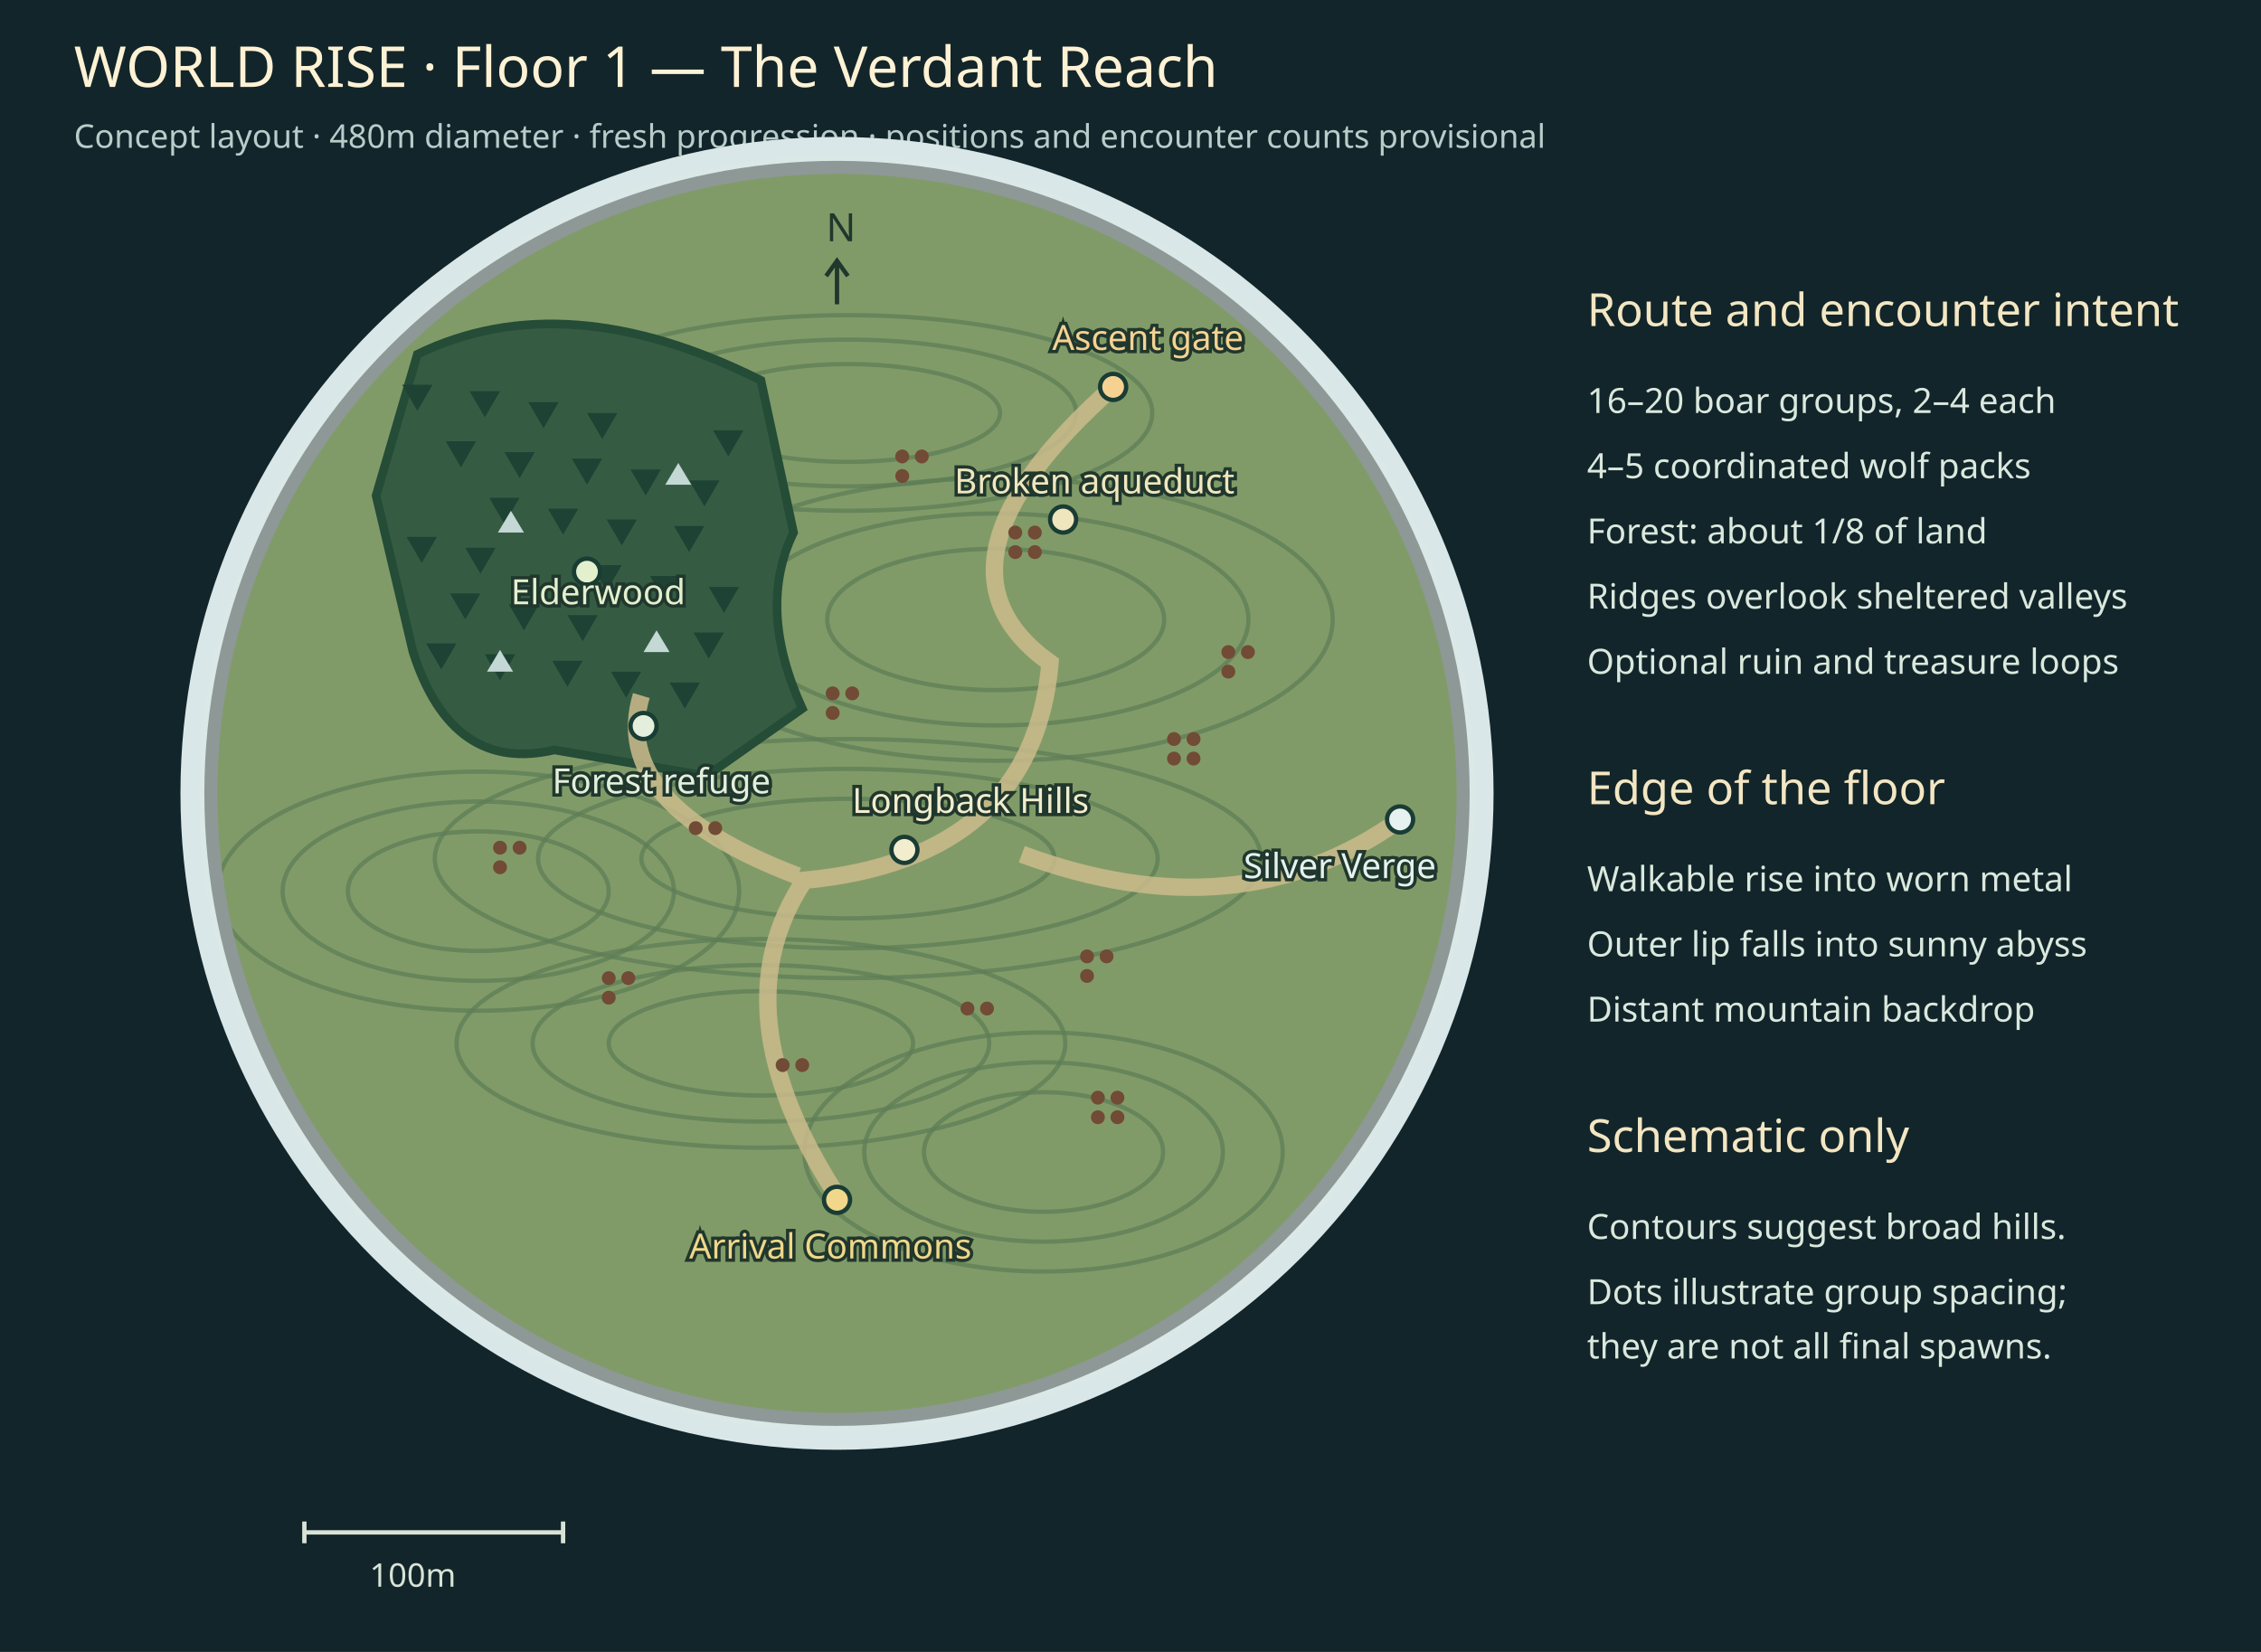
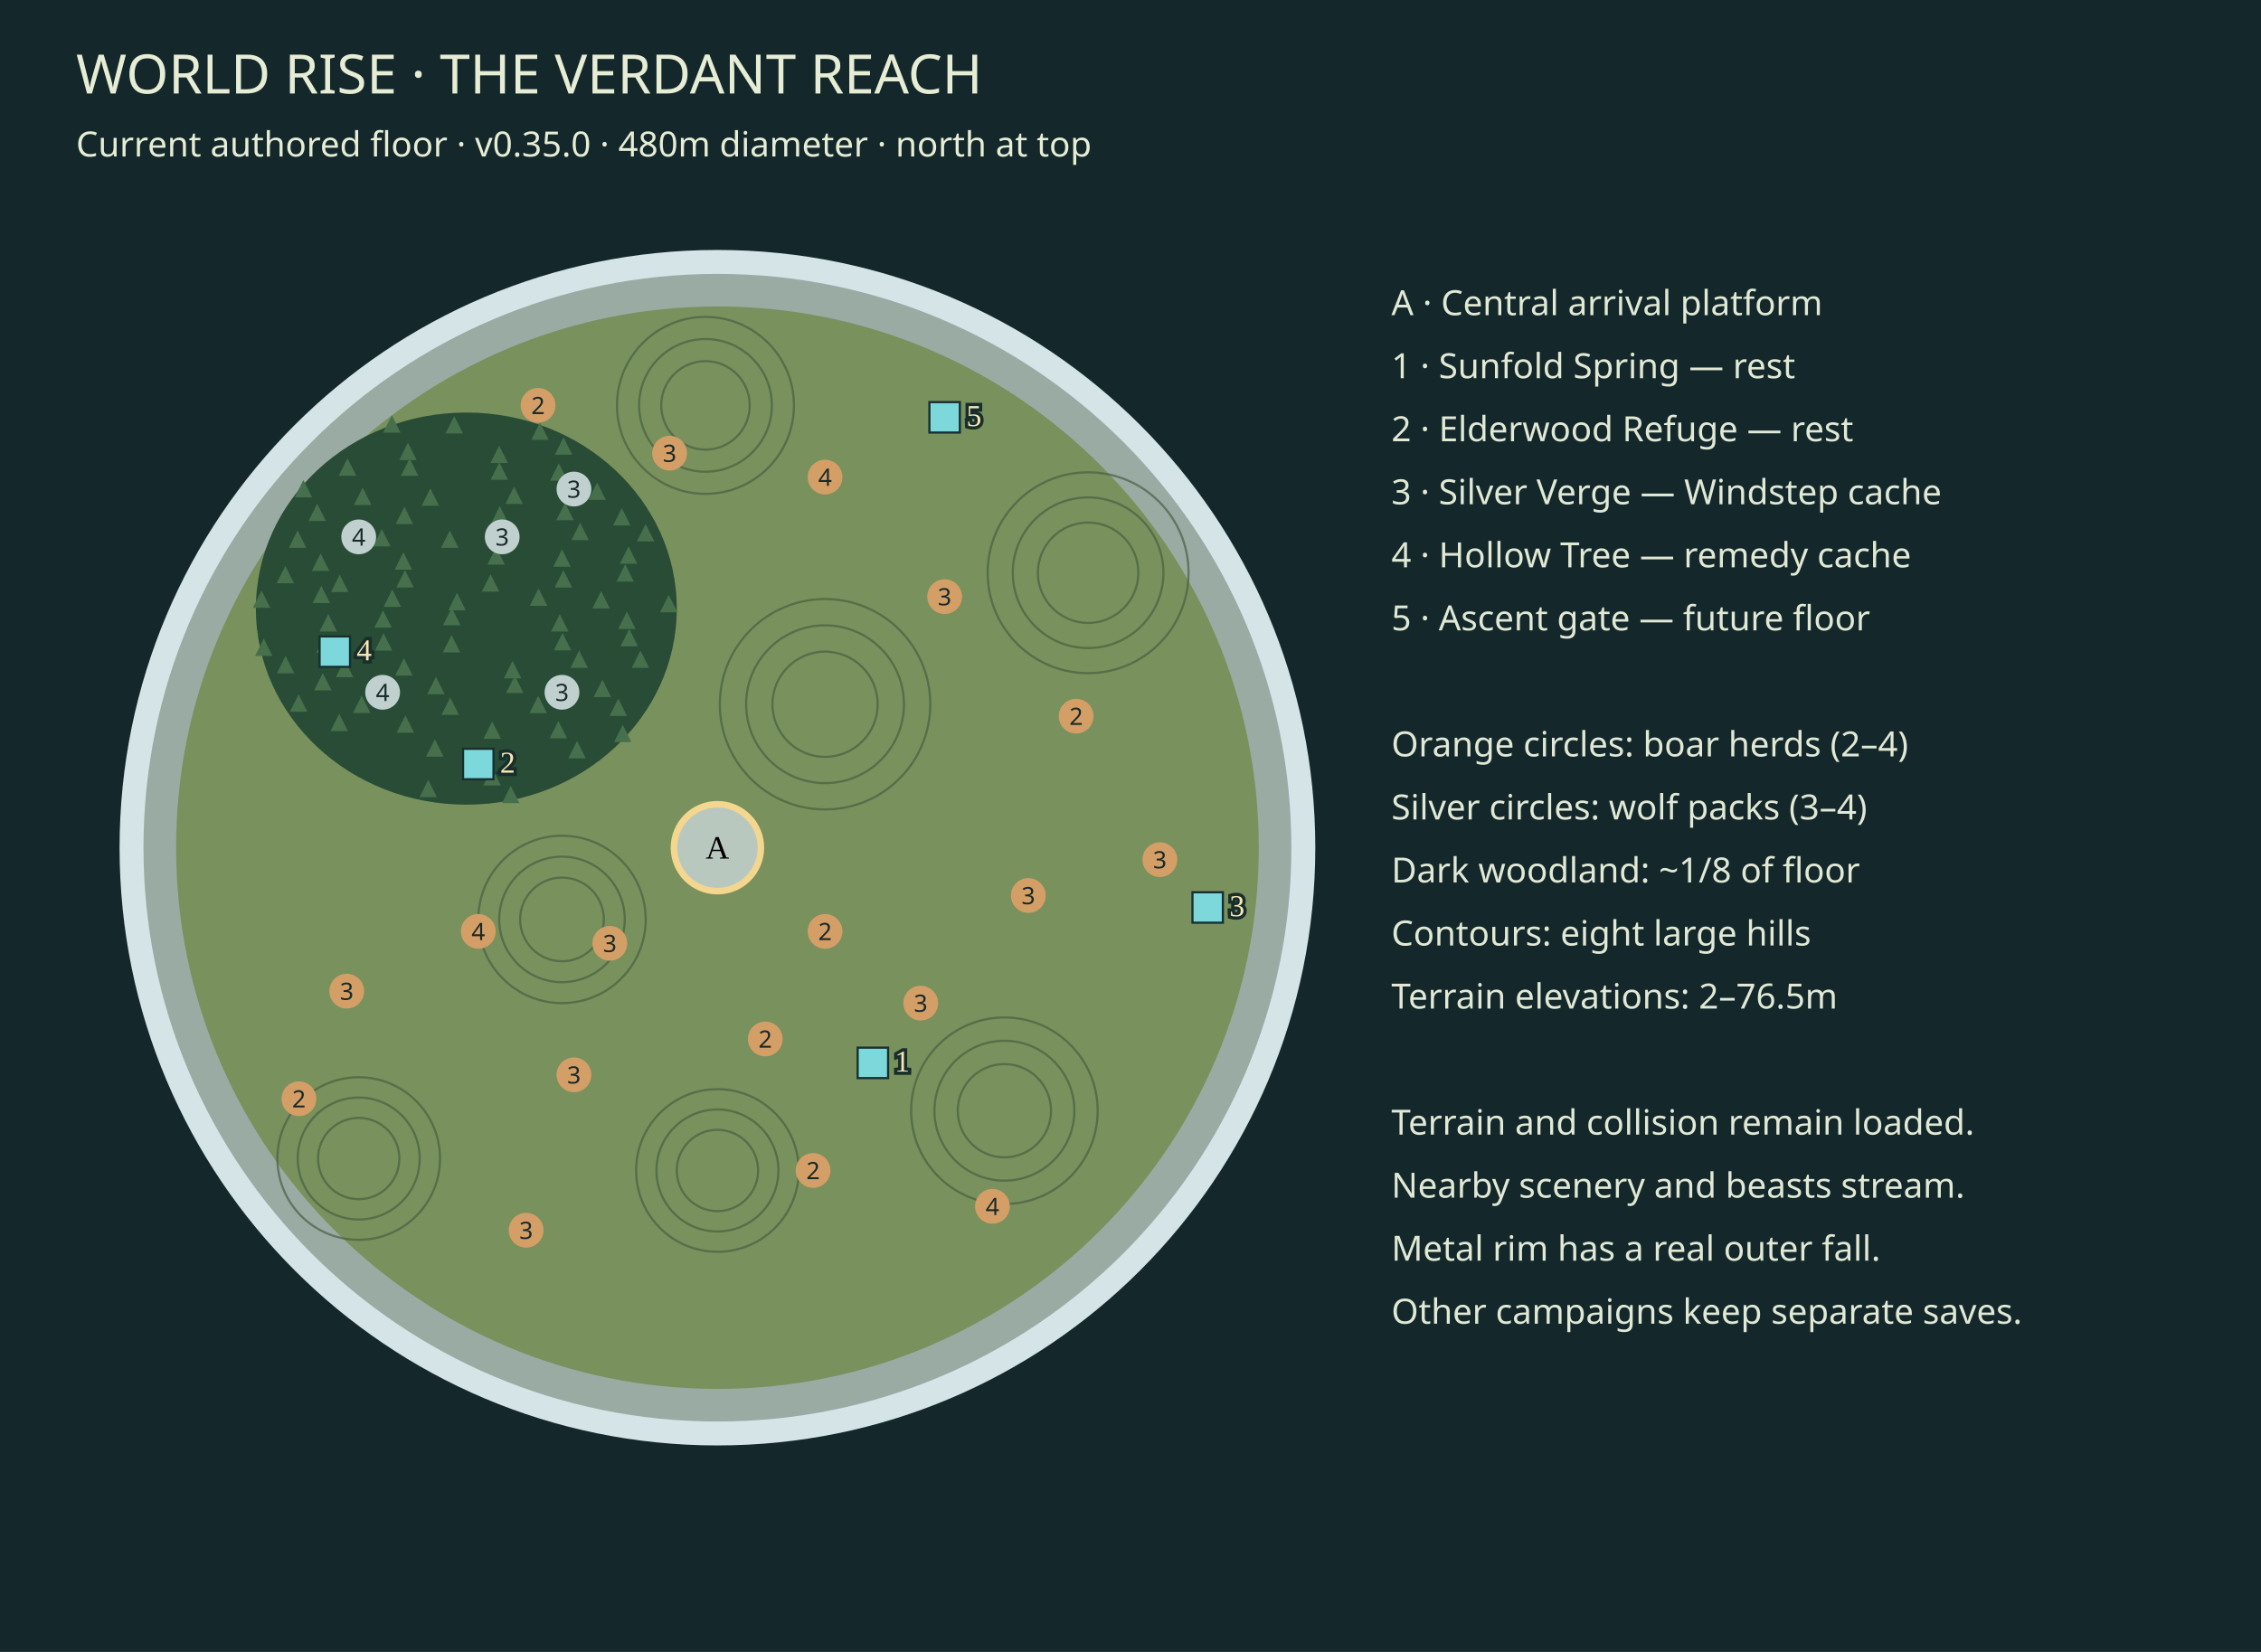
<svg xmlns="http://www.w3.org/2000/svg" viewBox="0 0 1040 760">
-   <defs>
-     <clipPath id="disk">
-       <circle cx="385" cy="365" r="285" />
-     </clipPath>
-     <radialGradient id="sky">
-       <stop stop-color="#fbf7d5" />
-       <stop offset="1" stop-color="#d9e7e8" />
-     </radialGradient>
-   </defs>
-   <rect width="1040" height="760" fill="#12252a" />
-   <text x="34" y="40" fill="#fff2d4" font-size="26" font-family="sans-serif">WORLD RISE · Floor 1 — The Verdant Reach</text>
-   <text x="34" y="68" fill="#b9ccca" font-size="15" font-family="sans-serif">Concept layout · 480m diameter · fresh progression · positions and encounter counts provisional</text>
-   <circle cx="385" cy="365" r="302" fill="url(#sky)" />
-   <circle cx="385" cy="365" r="291" fill="#8e9897" />
-   <circle cx="385" cy="365" r="285" fill="#819b68" />
-   <g clip-path="url(#disk)">
-     <ellipse cx="390" cy="395" rx="190" ry="55" fill="none" stroke="#5c7c55" stroke-width="2" opacity=".7" />
-     <ellipse cx="390" cy="395" rx="142.5" ry="41.25" fill="none" stroke="#5c7c55" stroke-width="2" opacity=".7" />
-     <ellipse cx="390" cy="395" rx="95.0" ry="27.5" fill="none" stroke="#5c7c55" stroke-width="2" opacity=".7" />
-     <ellipse cx="458" cy="285" rx="155" ry="65" fill="none" stroke="#5c7c55" stroke-width="2" opacity=".7" />
-     <ellipse cx="458" cy="285" rx="116.25" ry="48.75" fill="none" stroke="#5c7c55" stroke-width="2" opacity=".7" />
-     <ellipse cx="458" cy="285" rx="77.5" ry="32.5" fill="none" stroke="#5c7c55" stroke-width="2" opacity=".7" />
-     <ellipse cx="350" cy="480" rx="140" ry="48" fill="none" stroke="#5c7c55" stroke-width="2" opacity=".7" />
-     <ellipse cx="350" cy="480" rx="105.0" ry="36.0" fill="none" stroke="#5c7c55" stroke-width="2" opacity=".7" />
-     <ellipse cx="350" cy="480" rx="70.0" ry="24.0" fill="none" stroke="#5c7c55" stroke-width="2" opacity=".7" />
-     <ellipse cx="480" cy="530" rx="110" ry="55" fill="none" stroke="#5c7c55" stroke-width="2" opacity=".7" />
-     <ellipse cx="480" cy="530" rx="82.5" ry="41.25" fill="none" stroke="#5c7c55" stroke-width="2" opacity=".7" />
-     <ellipse cx="480" cy="530" rx="55.0" ry="27.5" fill="none" stroke="#5c7c55" stroke-width="2" opacity=".7" />
-     <ellipse cx="390" cy="190" rx="140" ry="45" fill="none" stroke="#5c7c55" stroke-width="2" opacity=".7" />
-     <ellipse cx="390" cy="190" rx="105.0" ry="33.75" fill="none" stroke="#5c7c55" stroke-width="2" opacity=".7" />
-     <ellipse cx="390" cy="190" rx="70.0" ry="22.5" fill="none" stroke="#5c7c55" stroke-width="2" opacity=".7" />
-     <ellipse cx="220" cy="410" rx="120" ry="55" fill="none" stroke="#5c7c55" stroke-width="2" opacity=".7" />
-     <ellipse cx="220" cy="410" rx="90.0" ry="41.25" fill="none" stroke="#5c7c55" stroke-width="2" opacity=".7" />
-     <ellipse cx="220" cy="410" rx="60.0" ry="27.5" fill="none" stroke="#5c7c55" stroke-width="2" opacity=".7" />
-     <path d="M192 163 Q260 130 350 175 L365 245 Q348 280 369 326 L325 357 255 345 Q208 356 190 300 L173 228 Z" fill="#355c43" stroke="#244c37" stroke-width="4" />
-     <path d="M192 189 l-7 -12 h14 Z" fill="#1e4234" />
-     <path d="M239 220 l-7 -12 h14 Z" fill="#1e4234" />
-     <path d="M286 251 l-7 -12 h14 Z" fill="#1e4234" />
-     <path d="M333 282 l-7 -12 h14 Z" fill="#1e4234" />
-     <path d="M230 313 l-7 -12 h14 Z" fill="#1e4234" />
-     <path d="M277 202 l-7 -12 h14 Z" fill="#1e4234" />
-     <path d="M324 233 l-7 -12 h14 Z" fill="#1e4234" />
-     <path d="M221 264 l-7 -12 h14 Z" fill="#1e4234" />
-     <path d="M268 295 l-7 -12 h14 Z" fill="#1e4234" />
-     <path d="M315 326 l-7 -12 h14 Z" fill="#1e4234" />
-     <path d="M212 215 l-7 -12 h14 Z" fill="#1e4234" />
-     <path d="M259 246 l-7 -12 h14 Z" fill="#1e4234" />
-     <path d="M306 277 l-7 -12 h14 Z" fill="#1e4234" />
-     <path d="M203 308 l-7 -12 h14 Z" fill="#1e4234" />
-     <path d="M250 197 l-7 -12 h14 Z" fill="#1e4234" />
-     <path d="M297 228 l-7 -12 h14 Z" fill="#1e4234" />
-     <path d="M194 259 l-7 -12 h14 Z" fill="#1e4234" />
-     <path d="M241 290 l-7 -12 h14 Z" fill="#1e4234" />
-     <path d="M288 321 l-7 -12 h14 Z" fill="#1e4234" />
-     <path d="M335 210 l-7 -12 h14 Z" fill="#1e4234" />
-     <path d="M232 241 l-7 -12 h14 Z" fill="#1e4234" />
-     <path d="M279 272 l-7 -12 h14 Z" fill="#1e4234" />
-     <path d="M326 303 l-7 -12 h14 Z" fill="#1e4234" />
-     <path d="M223 192 l-7 -12 h14 Z" fill="#1e4234" />
-     <path d="M270 223 l-7 -12 h14 Z" fill="#1e4234" />
-     <path d="M317 254 l-7 -12 h14 Z" fill="#1e4234" />
-     <path d="M214 285 l-7 -12 h14 Z" fill="#1e4234" />
-     <path d="M261 316 l-7 -12 h14 Z" fill="#1e4234" />
-     <path d="M385 550 Q330 465 370 405 Q475 395 483 305 Q420 260 512 178 M367 403 Q280 370 295 320 M470 393 Q570 430 644 377" fill="none" stroke="#cbbb8c" stroke-width="8" opacity=".85" />
-     <circle cx="360" cy="490" r="3.2" fill="#714b35" />
-     <circle cx="369" cy="490" r="3.2" fill="#714b35" />
-     <circle cx="445" cy="464" r="3.2" fill="#714b35" />
-     <circle cx="454" cy="464" r="3.2" fill="#714b35" />
-     <circle cx="280" cy="450" r="3.2" fill="#714b35" />
-     <circle cx="289" cy="450" r="3.2" fill="#714b35" />
-     <circle cx="280" cy="459" r="3.2" fill="#714b35" />
-     <circle cx="500" cy="440" r="3.2" fill="#714b35" />
-     <circle cx="509" cy="440" r="3.2" fill="#714b35" />
-     <circle cx="500" cy="449" r="3.2" fill="#714b35" />
-     <circle cx="540" cy="340" r="3.2" fill="#714b35" />
-     <circle cx="549" cy="340" r="3.2" fill="#714b35" />
-     <circle cx="540" cy="349" r="3.2" fill="#714b35" />
-     <circle cx="549" cy="349" r="3.2" fill="#714b35" />
-     <circle cx="383" cy="319" r="3.2" fill="#714b35" />
-     <circle cx="392" cy="319" r="3.2" fill="#714b35" />
-     <circle cx="383" cy="328" r="3.2" fill="#714b35" />
-     <circle cx="467" cy="245" r="3.2" fill="#714b35" />
-     <circle cx="476" cy="245" r="3.2" fill="#714b35" />
-     <circle cx="467" cy="254" r="3.2" fill="#714b35" />
-     <circle cx="476" cy="254" r="3.2" fill="#714b35" />
-     <circle cx="320" cy="381" r="3.2" fill="#714b35" />
-     <circle cx="329" cy="381" r="3.2" fill="#714b35" />
-     <circle cx="565" cy="300" r="3.2" fill="#714b35" />
-     <circle cx="574" cy="300" r="3.2" fill="#714b35" />
-     <circle cx="565" cy="309" r="3.2" fill="#714b35" />
-     <circle cx="415" cy="210" r="3.2" fill="#714b35" />
-     <circle cx="424" cy="210" r="3.2" fill="#714b35" />
-     <circle cx="415" cy="219" r="3.2" fill="#714b35" />
-     <circle cx="230" cy="390" r="3.2" fill="#714b35" />
-     <circle cx="239" cy="390" r="3.2" fill="#714b35" />
-     <circle cx="230" cy="399" r="3.2" fill="#714b35" />
-     <circle cx="505" cy="505" r="3.2" fill="#714b35" />
-     <circle cx="514" cy="505" r="3.2" fill="#714b35" />
-     <circle cx="505" cy="514" r="3.2" fill="#714b35" />
-     <circle cx="514" cy="514" r="3.2" fill="#714b35" />
-     <path d="M235 235 l6 10 h-12 Z" fill="#c4d8d6" />
-     <path d="M312 213 l6 10 h-12 Z" fill="#c4d8d6" />
-     <path d="M302 290 l6 10 h-12 Z" fill="#c4d8d6" />
-     <path d="M230 299 l6 10 h-12 Z" fill="#c4d8d6" />
+   <rect width="1040" height="760" fill="#14282c" />
+   <g font-family="sans-serif" fill="#e7edd5">
+     <text x="35" y="43" font-size="25">WORLD RISE · THE VERDANT REACH</text>
+     <text x="35" y="72" font-size="16">Current authored floor · v0.35.0 · 480m diameter · north at top</text>
  </g>
-   <circle cx="385" cy="552" r="6" fill="#f0d78a" stroke="#193d34" stroke-width="2" />
-   <text x="317" y="579" fill="#f0d78a" stroke="#20372d" stroke-width="3" paint-order="stroke" font-size="16" font-family="sans-serif">Arrival Commons</text>
-   <circle cx="416" cy="391" r="6" fill="#f2edcd" stroke="#193d34" stroke-width="2" />
-   <text x="392" y="374" fill="#f2edcd" stroke="#20372d" stroke-width="3" paint-order="stroke" font-size="16" font-family="sans-serif">Longback Hills</text>
-   <circle cx="270" cy="263" r="6" fill="#e3f0ce" stroke="#193d34" stroke-width="2" />
-   <text x="235" y="278" fill="#e3f0ce" stroke="#20372d" stroke-width="3" paint-order="stroke" font-size="16" font-family="sans-serif">Elderwood</text>
-   <circle cx="644" cy="377" r="6" fill="#e6f2ef" stroke="#193d34" stroke-width="2" />
-   <text x="572" y="404" fill="#e6f2ef" stroke="#20372d" stroke-width="3" paint-order="stroke" font-size="16" font-family="sans-serif">Silver Verge</text>
-   <circle cx="489" cy="239" r="6" fill="#f0e6be" stroke="#193d34" stroke-width="2" />
-   <text x="439" y="227" fill="#f0e6be" stroke="#20372d" stroke-width="3" paint-order="stroke" font-size="16" font-family="sans-serif">Broken aqueduct</text>
-   <circle cx="512" cy="178" r="6" fill="#f6d292" stroke="#193d34" stroke-width="2" />
-   <text x="484" y="161" fill="#f6d292" stroke="#20372d" stroke-width="3" paint-order="stroke" font-size="16" font-family="sans-serif">Ascent gate</text>
-   <circle cx="296" cy="334" r="6" fill="#e3efdc" stroke="#193d34" stroke-width="2" />
-   <text x="254" y="365" fill="#e3efdc" stroke="#20372d" stroke-width="3" paint-order="stroke" font-size="16" font-family="sans-serif">Forest refuge</text>
-   <text x="380" y="111" fill="#20372d" font-size="18" font-family="sans-serif">N</text>
-   <path d="M385 120 v20 m-5 -13 5 -7 5 7" stroke="#20372d" stroke-width="2" fill="none" />
-   <g font-family="sans-serif" fill="#dae8dd">
-     <text x="730" y="150" font-size="21" fill="#f3e6c2">Route and encounter intent</text>
-     <text x="730" y="190" font-size="16">16–20 boar groups, 2–4 each</text>
-     <text x="730" y="220" font-size="16">4–5 coordinated wolf packs</text>
-     <text x="730" y="250" font-size="16">Forest: about 1/8 of land</text>
-     <text x="730" y="280" font-size="16">Ridges overlook sheltered valleys</text>
-     <text x="730" y="310" font-size="16">Optional ruin and treasure loops</text>
-     <text x="730" y="370" font-size="21" fill="#f3e6c2">Edge of the floor</text>
-     <text x="730" y="410" font-size="16">Walkable rise into worn metal</text>
-     <text x="730" y="440" font-size="16">Outer lip falls into sunny abyss</text>
-     <text x="730" y="470" font-size="16">Distant mountain backdrop</text>
-     <text x="730" y="530" font-size="21" fill="#f3e6c2">Schematic only</text>
-     <text x="730" y="570" font-size="16">Contours suggest broad hills.</text>
-     <text x="730" y="600" font-size="16">Dots illustrate group spacing;</text>
-     <text x="730" y="625" font-size="16">they are not all final spawns.</text>
-   </g>
-   <path d="M140 705 h119 m-119 -5 v10 m119 -10 v10" stroke="#d8e3d6" stroke-width="2" />
-   <text x="170" y="730" fill="#d8e3d6" font-size="15" font-family="sans-serif">100m</text>
+   <circle cx="330" cy="390" r="275" fill="#d5e4e7" />
+   <circle cx="330" cy="390" r="264" fill="#9aaba4" />
+   <circle cx="330" cy="390" r="249" fill="#78915d" />
+   <circle cx="379.5" cy="324.0" r="48.4" fill="none" stroke="#475f40" opacity=".7" />
+   <circle cx="379.5" cy="324.0" r="36.3" fill="none" stroke="#475f40" opacity=".7" />
+   <circle cx="379.5" cy="324.0" r="24.2" fill="none" stroke="#475f40" opacity=".7" />
+   <circle cx="258.5" cy="423.0" r="38.5" fill="none" stroke="#475f40" opacity=".7" />
+   <circle cx="258.5" cy="423.0" r="28.875" fill="none" stroke="#475f40" opacity=".7" />
+   <circle cx="258.5" cy="423.0" r="19.25" fill="none" stroke="#475f40" opacity=".7" />
+   <circle cx="462.0" cy="511.0" r="42.9" fill="none" stroke="#475f40" opacity=".7" />
+   <circle cx="462.0" cy="511.0" r="32.175" fill="none" stroke="#475f40" opacity=".7" />
+   <circle cx="462.0" cy="511.0" r="21.45" fill="none" stroke="#475f40" opacity=".7" />
+   <circle cx="330.0" cy="538.5" r="37.4" fill="none" stroke="#475f40" opacity=".7" />
+   <circle cx="330.0" cy="538.5" r="28.05" fill="none" stroke="#475f40" opacity=".7" />
+   <circle cx="330.0" cy="538.5" r="18.7" fill="none" stroke="#475f40" opacity=".7" />
+   <circle cx="187.0" cy="280.0" r="41.8" fill="none" stroke="#475f40" opacity=".7" />
+   <circle cx="187.0" cy="280.0" r="31.35" fill="none" stroke="#475f40" opacity=".7" />
+   <circle cx="187.0" cy="280.0" r="20.9" fill="none" stroke="#475f40" opacity=".7" />
+   <circle cx="500.5" cy="263.5" r="46.2" fill="none" stroke="#475f40" opacity=".7" />
+   <circle cx="500.5" cy="263.5" r="34.65" fill="none" stroke="#475f40" opacity=".7" />
+   <circle cx="500.5" cy="263.5" r="23.1" fill="none" stroke="#475f40" opacity=".7" />
+   <circle cx="165.0" cy="533.0" r="37.4" fill="none" stroke="#475f40" opacity=".7" />
+   <circle cx="165.0" cy="533.0" r="28.05" fill="none" stroke="#475f40" opacity=".7" />
+   <circle cx="165.0" cy="533.0" r="18.7" fill="none" stroke="#475f40" opacity=".7" />
+   <circle cx="324.5" cy="186.5" r="40.7" fill="none" stroke="#475f40" opacity=".7" />
+   <circle cx="324.5" cy="186.5" r="30.525" fill="none" stroke="#475f40" opacity=".7" />
+   <circle cx="324.5" cy="186.5" r="20.35" fill="none" stroke="#475f40" opacity=".7" />
+   <ellipse cx="214.5" cy="280.0" rx="96.8" ry="90.2" fill="#284c36" />
+   <path d="M180.246 191.037l-4 8h8Z" fill="#46704c" />
+   <path d="M208.945 191.422l-4 8h8Z" fill="#46704c" />
+   <path d="M248.369 194.359l-4 8h8Z" fill="#46704c" />
+   <path d="M187.638 203.665l-4 8h8Z" fill="#46704c" />
+   <path d="M229.603 205.018l-4 8h8Z" fill="#46704c" />
+   <path d="M259.215 201.19l-4 8h8Z" fill="#46704c" />
+   <path d="M159.83 210.859l-4 8h8Z" fill="#46704c" />
+   <path d="M188.419 210.914l-4 8h8Z" fill="#46704c" />
+   <path d="M229.68 212.74l-4 8h8Z" fill="#46704c" />
+   <path d="M257.07 213.125l-4 8h8Z" fill="#46704c" />
+   <path d="M139.546 220.814l-4 8h8Z" fill="#46704c" />
+   <path d="M166.826 224.312l-4 8h8Z" fill="#46704c" />
+   <path d="M197.956 224.675l-4 8h8Z" fill="#46704c" />
+   <path d="M236.467 223.85l-4 8h8Z" fill="#46704c" />
+   <path d="M274.681 222.002l-4 8h8Z" fill="#46704c" />
+   <path d="M145.882 231.704l-4 8h8Z" fill="#46704c" />
+   <path d="M186.021 233.123l-4 8h8Z" fill="#46704c" />
+   <path d="M229.889 232.826l-4 8h8Z" fill="#46704c" />
+   <path d="M259.897 231.33l-4 8h8Z" fill="#46704c" />
+   <path d="M286.011 233.761l-4 8h8Z" fill="#46704c" />
+   <path d="M136.884 244.035l-4 8h8Z" fill="#46704c" />
+   <path d="M175.626 243.375l-4 8h8Z" fill="#46704c" />
+   <path d="M206.888 244.046l-4 8h8Z" fill="#46704c" />
+   <path d="M266.838 240.482l-4 8h8Z" fill="#46704c" />
+   <path d="M296.978 241.076l-4 8h8Z" fill="#46704c" />
+   <path d="M147.466 254.628l-4 8h8Z" fill="#46704c" />
+   <path d="M185.548 254.089l-4 8h8Z" fill="#46704c" />
+   <path d="M228.217 251.768l-4 8h8Z" fill="#46704c" />
+   <path d="M258.511 252.714l-4 8h8Z" fill="#46704c" />
+   <path d="M289.113 251.372l-4 8h8Z" fill="#46704c" />
+   <path d="M131.241 260.359l-4 8h8Z" fill="#46704c" />
+   <path d="M156.277 264.385l-4 8h8Z" fill="#46704c" />
+   <path d="M186.296 262.284l-4 8h8Z" fill="#46704c" />
+   <path d="M225.632 264.176l-4 8h8Z" fill="#46704c" />
+   <path d="M259.149 262.317l-4 8h8Z" fill="#46704c" />
+   <path d="M287.584 259.567l-4 8h8Z" fill="#46704c" />
+   <path d="M120.296 271.645l-4 8h8Z" fill="#46704c" />
+   <path d="M147.763 269.478l-4 8h8Z" fill="#46704c" />
+   <path d="M180.444 271.216l-4 8h8Z" fill="#46704c" />
+   <path d="M210.221 272.767l-4 8h8Z" fill="#46704c" />
+   <path d="M247.72 270.71l-4 8h8Z" fill="#46704c" />
+   <path d="M276.485 271.931l-4 8h8Z" fill="#46704c" />
+   <path d="M307.615 273.691l-4 8h8Z" fill="#46704c" />
+   <path d="M150.997 282.524l-4 8h8Z" fill="#46704c" />
+   <path d="M176.198 280.764l-4 8h8Z" fill="#46704c" />
+   <path d="M207.812 279.653l-4 8h8Z" fill="#46704c" />
+   <path d="M257.499 282.535l-4 8h8Z" fill="#46704c" />
+   <path d="M288.354 281.358l-4 8h8Z" fill="#46704c" />
+   <path d="M121.319 293.777l-4 8h8Z" fill="#46704c" />
+   <path d="M149.534 292.369l-4 8h8Z" fill="#46704c" />
+   <path d="M176.451 291.313l-4 8h8Z" fill="#46704c" />
+   <path d="M207.691 292.16l-4 8h8Z" fill="#46704c" />
+   <path d="M258.753 291.214l-4 8h8Z" fill="#46704c" />
+   <path d="M289.443 289.355l-4 8h8Z" fill="#46704c" />
+   <path d="M131.351 301.763l-4 8h8Z" fill="#46704c" />
+   <path d="M158.488 303.545l-4 8h8Z" fill="#46704c" />
+   <path d="M185.79 302.797l-4 8h8Z" fill="#46704c" />
+   <path d="M235.774 304.084l-4 8h8Z" fill="#46704c" />
+   <path d="M266.398 299.288l-4 8h8Z" fill="#46704c" />
+   <path d="M294.569 299.266l-4 8h8Z" fill="#46704c" />
+   <path d="M148.478 309.617l-4 8h8Z" fill="#46704c" />
+   <path d="M200.53 311.377l-4 8h8Z" fill="#46704c" />
+   <path d="M236.786 310.849l-4 8h8Z" fill="#46704c" />
+   <path d="M277.079 312.697l-4 8h8Z" fill="#46704c" />
+   <path d="M137.357 319.451l-4 8h8Z" fill="#46704c" />
+   <path d="M166.364 320.023l-4 8h8Z" fill="#46704c" />
+   <path d="M207.086 320.881l-4 8h8Z" fill="#46704c" />
+   <path d="M247.555 320.089l-4 8h8Z" fill="#46704c" />
+   <path d="M284.394 321.398l-4 8h8Z" fill="#46704c" />
+   <path d="M156.035 328.35l-4 8h8Z" fill="#46704c" />
+   <path d="M186.461 329.098l-4 8h8Z" fill="#46704c" />
+   <path d="M226.402 331.892l-4 8h8Z" fill="#46704c" />
+   <path d="M256.839 331.683l-4 8h8Z" fill="#46704c" />
+   <path d="M286.44 333.41l-4 8h8Z" fill="#46704c" />
+   <path d="M200.002 340.098l-4 8h8Z" fill="#46704c" />
+   <path d="M265.43 340.879l-4 8h8Z" fill="#46704c" />
+   <path d="M226.347 353.353l-4 8h8Z" fill="#46704c" />
+   <path d="M196.977 358.776l-4 8h8Z" fill="#46704c" />
+   <path d="M234.927 361.504l-4 8h8Z" fill="#46704c" />
+   <circle cx="379.5" cy="428.5" r="8" fill="#d49e67" />
+   <text x="379.5" y="432.5" text-anchor="middle" font-family="sans-serif" font-size="11" fill="#182a29">2</text>
+   <circle cx="280.5" cy="434.0" r="8" fill="#d49e67" />
+   <text x="280.5" y="438.0" text-anchor="middle" font-family="sans-serif" font-size="11" fill="#182a29">3</text>
+   <circle cx="352.0" cy="478.0" r="8" fill="#d49e67" />
+   <text x="352.0" y="482.0" text-anchor="middle" font-family="sans-serif" font-size="11" fill="#182a29">2</text>
+   <circle cx="423.5" cy="461.5" r="8" fill="#d49e67" />
+   <text x="423.5" y="465.5" text-anchor="middle" font-family="sans-serif" font-size="11" fill="#182a29">3</text>
+   <circle cx="220.0" cy="428.5" r="8" fill="#d49e67" />
+   <text x="220.0" y="432.5" text-anchor="middle" font-family="sans-serif" font-size="11" fill="#182a29">4</text>
+   <circle cx="264.0" cy="494.5" r="8" fill="#d49e67" />
+   <text x="264.0" y="498.5" text-anchor="middle" font-family="sans-serif" font-size="11" fill="#182a29">3</text>
+   <circle cx="374.0" cy="538.5" r="8" fill="#d49e67" />
+   <text x="374.0" y="542.5" text-anchor="middle" font-family="sans-serif" font-size="11" fill="#182a29">2</text>
+   <circle cx="473.0" cy="412.0" r="8" fill="#d49e67" />
+   <text x="473.0" y="416.0" text-anchor="middle" font-family="sans-serif" font-size="11" fill="#182a29">3</text>
+   <circle cx="495.0" cy="329.5" r="8" fill="#d49e67" />
+   <text x="495.0" y="333.5" text-anchor="middle" font-family="sans-serif" font-size="11" fill="#182a29">2</text>
+   <circle cx="434.5" cy="274.5" r="8" fill="#d49e67" />
+   <text x="434.5" y="278.5" text-anchor="middle" font-family="sans-serif" font-size="11" fill="#182a29">3</text>
+   <circle cx="379.5" cy="219.5" r="8" fill="#d49e67" />
+   <text x="379.5" y="223.5" text-anchor="middle" font-family="sans-serif" font-size="11" fill="#182a29">4</text>
+   <circle cx="308.0" cy="208.5" r="8" fill="#d49e67" />
+   <text x="308.0" y="212.5" text-anchor="middle" font-family="sans-serif" font-size="11" fill="#182a29">3</text>
+   <circle cx="247.5" cy="186.5" r="8" fill="#d49e67" />
+   <text x="247.5" y="190.5" text-anchor="middle" font-family="sans-serif" font-size="11" fill="#182a29">2</text>
+   <circle cx="159.5" cy="456.0" r="8" fill="#d49e67" />
+   <text x="159.5" y="460.0" text-anchor="middle" font-family="sans-serif" font-size="11" fill="#182a29">3</text>
+   <circle cx="137.5" cy="505.5" r="8" fill="#d49e67" />
+   <text x="137.5" y="509.5" text-anchor="middle" font-family="sans-serif" font-size="11" fill="#182a29">2</text>
+   <circle cx="242.0" cy="566.0" r="8" fill="#d49e67" />
+   <text x="242.0" y="570.0" text-anchor="middle" font-family="sans-serif" font-size="11" fill="#182a29">3</text>
+   <circle cx="456.5" cy="555.0" r="8" fill="#d49e67" />
+   <text x="456.5" y="559.0" text-anchor="middle" font-family="sans-serif" font-size="11" fill="#182a29">4</text>
+   <circle cx="533.5" cy="395.5" r="8" fill="#d49e67" />
+   <text x="533.5" y="399.5" text-anchor="middle" font-family="sans-serif" font-size="11" fill="#182a29">3</text>
+   <circle cx="258.5" cy="318.5" r="8" fill="#bfd0cf" />
+   <text x="258.5" y="322.5" text-anchor="middle" font-family="sans-serif" font-size="11" fill="#182a29">3</text>
+   <circle cx="176.0" cy="318.5" r="8" fill="#bfd0cf" />
+   <text x="176.0" y="322.5" text-anchor="middle" font-family="sans-serif" font-size="11" fill="#182a29">4</text>
+   <circle cx="231.0" cy="247.0" r="8" fill="#bfd0cf" />
+   <text x="231.0" y="251.0" text-anchor="middle" font-family="sans-serif" font-size="11" fill="#182a29">3</text>
+   <circle cx="165.0" cy="247.0" r="8" fill="#bfd0cf" />
+   <text x="165.0" y="251.0" text-anchor="middle" font-family="sans-serif" font-size="11" fill="#182a29">4</text>
+   <circle cx="264.0" cy="225.0" r="8" fill="#bfd0cf" />
+   <text x="264.0" y="229.0" text-anchor="middle" font-family="sans-serif" font-size="11" fill="#182a29">3</text>
+   <circle cx="330" cy="390" r="20" fill="#b9c8be" stroke="#f4d68e" stroke-width="3" />
+   <text x="330" y="395" text-anchor="middle" font-size="15">A</text>
+   <rect x="394.5" y="482.0" width="14" height="14" fill="#7cd8da" stroke="#172f31" />
+   <text x="411.5" y="493.0" fill="#f9e6b6" stroke="#182e2a" paint-order="stroke" stroke-width="3" font-size="14">1</text>
+   <rect x="213.0" y="344.5" width="14" height="14" fill="#7cd8da" stroke="#172f31" />
+   <text x="230.0" y="355.5" fill="#f9e6b6" stroke="#182e2a" paint-order="stroke" stroke-width="3" font-size="14">2</text>
+   <rect x="548.5" y="410.5" width="14" height="14" fill="#7cd8da" stroke="#172f31" />
+   <text x="565.5" y="421.5" fill="#f9e6b6" stroke="#182e2a" paint-order="stroke" stroke-width="3" font-size="14">3</text>
+   <rect x="147.0" y="292.8" width="14" height="14" fill="#7cd8da" stroke="#172f31" />
+   <text x="164.0" y="303.8" fill="#f9e6b6" stroke="#182e2a" paint-order="stroke" stroke-width="3" font-size="14">4</text>
+   <rect x="427.5" y="185" width="14" height="14" fill="#7cd8da" stroke="#172f31" />
+   <text x="444.5" y="196" fill="#f9e6b6" stroke="#182e2a" paint-order="stroke" stroke-width="3" font-size="14">5</text>
+   <text x="640" y="145" fill="#e1e9d5" font-family="sans-serif" font-size="16">A · Central arrival platform</text>
+   <text x="640" y="174" fill="#e1e9d5" font-family="sans-serif" font-size="16">1 · Sunfold Spring — rest</text>
+   <text x="640" y="203" fill="#e1e9d5" font-family="sans-serif" font-size="16">2 · Elderwood Refuge — rest</text>
+   <text x="640" y="232" fill="#e1e9d5" font-family="sans-serif" font-size="16">3 · Silver Verge — Windstep cache</text>
+   <text x="640" y="261" fill="#e1e9d5" font-family="sans-serif" font-size="16">4 · Hollow Tree — remedy cache</text>
+   <text x="640" y="290" fill="#e1e9d5" font-family="sans-serif" font-size="16">5 · Ascent gate — future floor</text>
+   <text x="640" y="319" fill="#e1e9d5" font-family="sans-serif" font-size="16" />
+   <text x="640" y="348" fill="#e1e9d5" font-family="sans-serif" font-size="16">Orange circles: boar herds (2–4)</text>
+   <text x="640" y="377" fill="#e1e9d5" font-family="sans-serif" font-size="16">Silver circles: wolf packs (3–4)</text>
+   <text x="640" y="406" fill="#e1e9d5" font-family="sans-serif" font-size="16">Dark woodland: ~1/8 of floor</text>
+   <text x="640" y="435" fill="#e1e9d5" font-family="sans-serif" font-size="16">Contours: eight large hills</text>
+   <text x="640" y="464" fill="#e1e9d5" font-family="sans-serif" font-size="16">Terrain elevations: 2–76.5m</text>
+   <text x="640" y="493" fill="#e1e9d5" font-family="sans-serif" font-size="16" />
+   <text x="640" y="522" fill="#e1e9d5" font-family="sans-serif" font-size="16">Terrain and collision remain loaded.</text>
+   <text x="640" y="551" fill="#e1e9d5" font-family="sans-serif" font-size="16">Nearby scenery and beasts stream.</text>
+   <text x="640" y="580" fill="#e1e9d5" font-family="sans-serif" font-size="16">Metal rim has a real outer fall.</text>
+   <text x="640" y="609" fill="#e1e9d5" font-family="sans-serif" font-size="16">Other campaigns keep separate saves.</text>
</svg>
